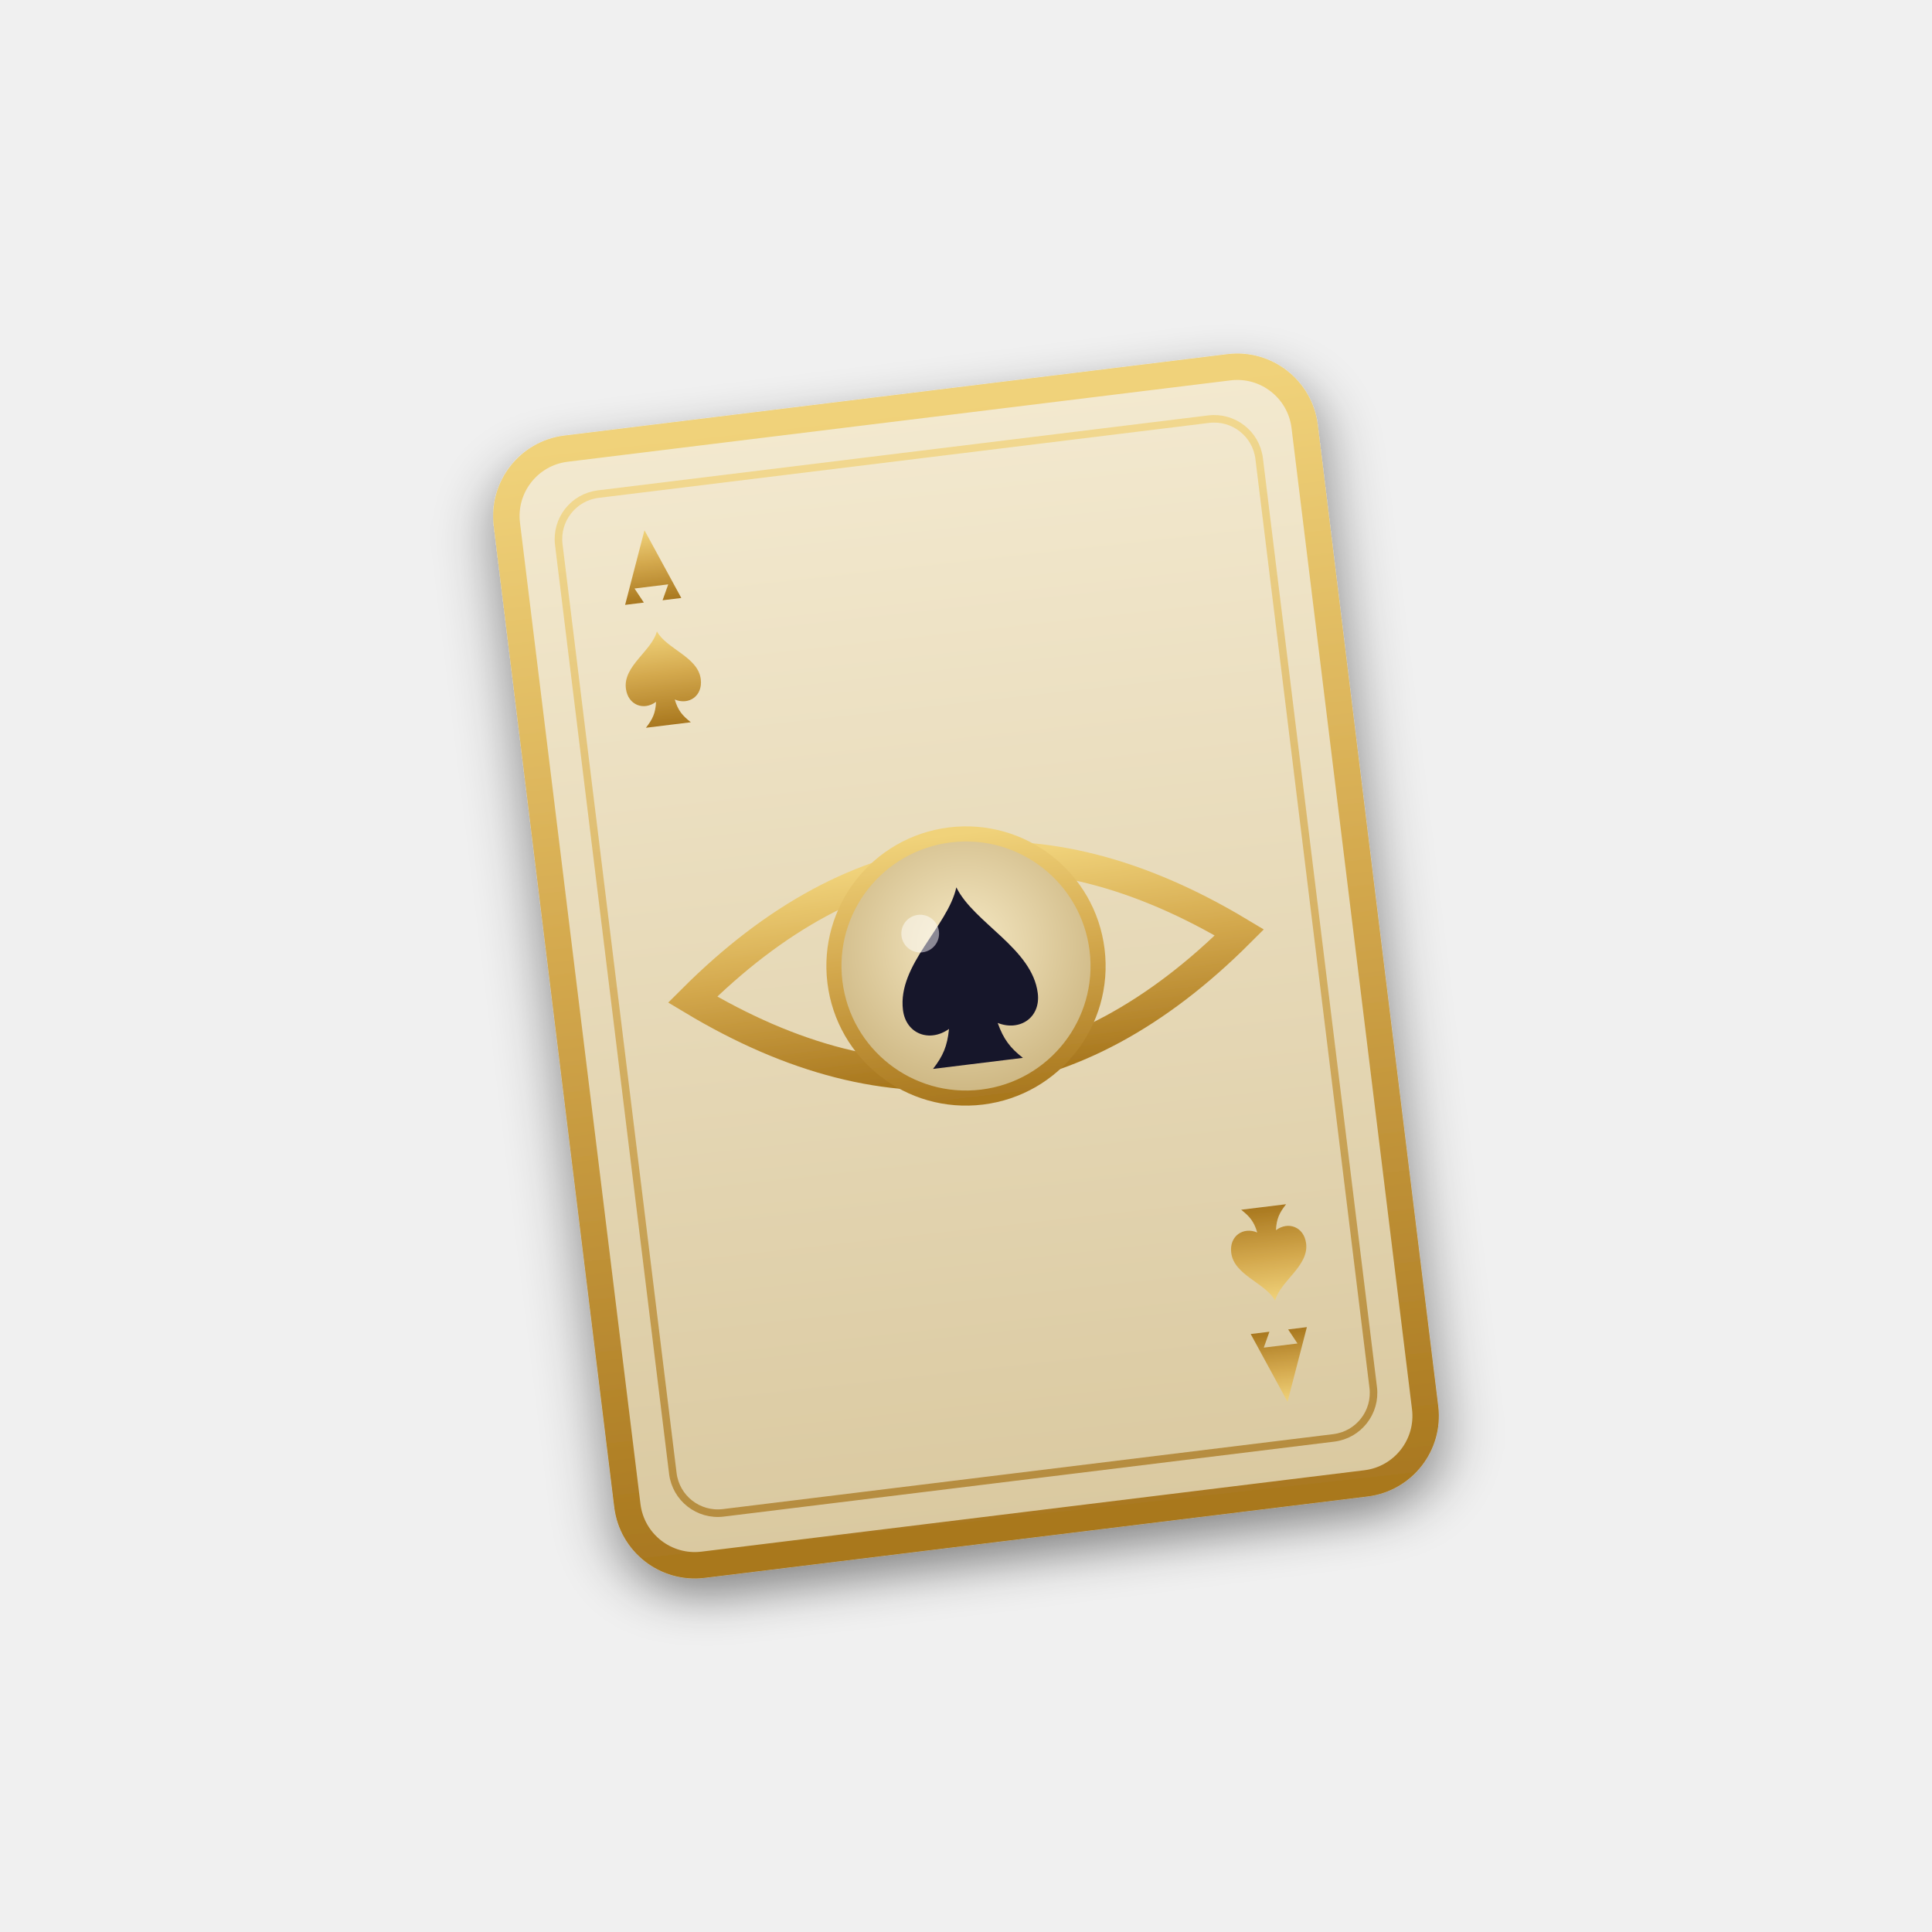
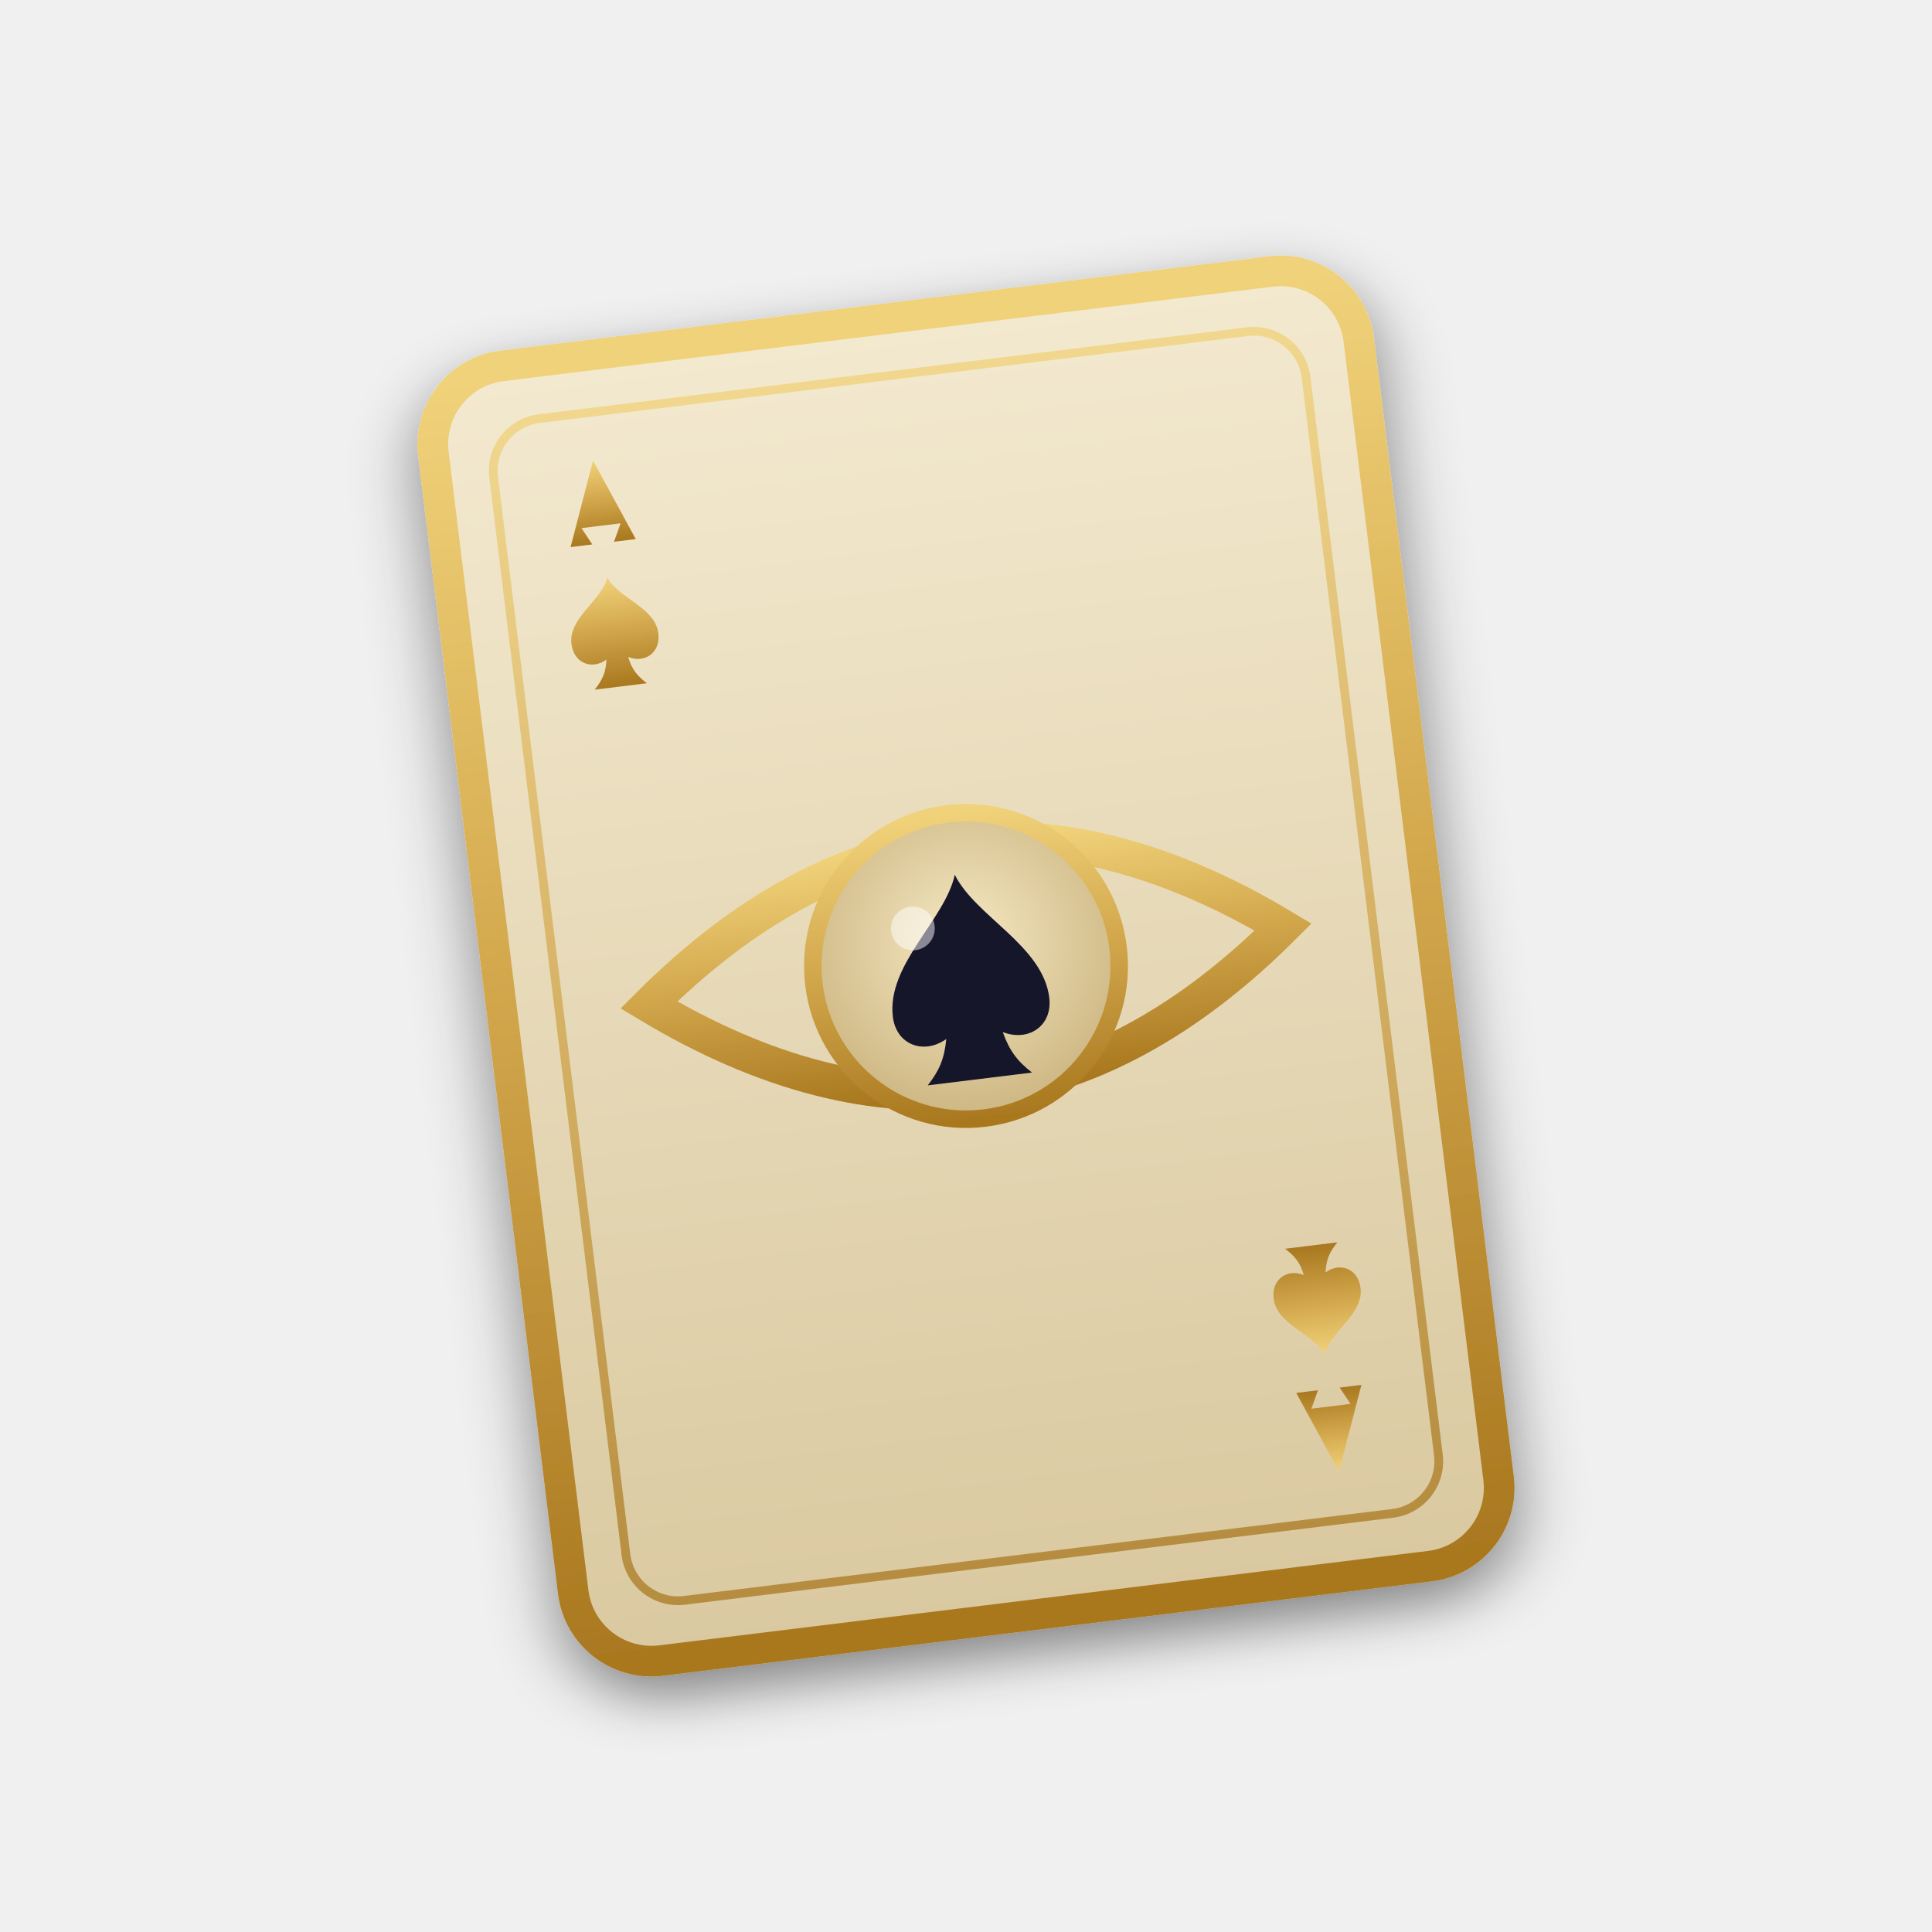
<svg xmlns="http://www.w3.org/2000/svg" width="1024" height="1024" viewBox="0 0 1024 1024">
  <defs>
    <linearGradient id="gold" x1="0" y1="0" x2="0" y2="1">
      <stop offset="0%" stop-color="#f0d27a" />
      <stop offset="45%" stop-color="#d4a94e" />
      <stop offset="100%" stop-color="#a9781f" />
    </linearGradient>
    <linearGradient id="parch" x1="0" y1="0" x2="0" y2="1">
      <stop offset="0%" stop-color="#f3e9cf" />
      <stop offset="100%" stop-color="#dac9a0" />
    </linearGradient>
    <radialGradient id="iris" cx="50%" cy="42%" r="60%">
      <stop offset="0%" stop-color="#f6e9c4" />
      <stop offset="100%" stop-color="#cbb47f" />
    </radialGradient>
    <filter id="soft" x="-20%" y="-20%" width="140%" height="140%">
      <feDropShadow dx="0" dy="10" stdDeviation="14" flood-color="#000" flood-opacity="0.45" />
    </filter>
  </defs>
-   <g transform="rotate(-7 512 512)" filter="url(#soft)">
+   <g transform="translate(512 512) scale(1.16) translate(-512 -512) rotate(-7 512 512)" filter="url(#soft)">
    <rect x="299" y="214" width="426" height="596" rx="36" fill="url(#parch)" stroke="url(#gold)" stroke-width="14" />
    <rect x="325" y="240" width="374" height="544" rx="24" fill="none" stroke="url(#gold)" stroke-width="4" opacity="0.75" />
    <g fill="url(#gold)">
      <path d="M356 300 L386 300 L371 262 Z M362 292 L380 292 L376 300 L366 300 Z" />
      <path d="M371 316 C367 326 351 332 351 344 C351 353 359 357 366 353 C365 359 363 362 359 366 L383 366 C379 362 377 359 376 353 C383 357 391 353 391 344 C391 332 375 326 371 316 Z" />
    </g>
    <g fill="url(#gold)" transform="rotate(180 512 512)">
      <path d="M356 300 L386 300 L371 262 Z M362 292 L380 292 L376 300 L366 300 Z" />
      <path d="M371 316 C367 326 351 332 351 344 C351 353 359 357 366 353 C365 359 363 362 359 366 L383 366 C379 362 377 359 376 353 C383 357 391 353 391 344 C391 332 375 326 371 316 Z" />
    </g>
    <path d="M366 512 Q512 398 658 512 Q512 626 366 512 Z" fill="none" stroke="url(#gold)" stroke-width="16" />
    <circle cx="512" cy="512" r="70" fill="url(#iris)" stroke="url(#gold)" stroke-width="8" />
    <path d="M512 470 C505 490 476 507 476 531 C476 544 488 550 499 544 C497 553 494 558 488 564 L536 564 C530 558 527 553 525 544 C536 550 548 544 548 531 C548 507 519 490 512 470 Z" fill="#17122b" />
    <circle cx="490" cy="492" r="10" fill="#fff" opacity="0.5" />
  </g>
</svg>
